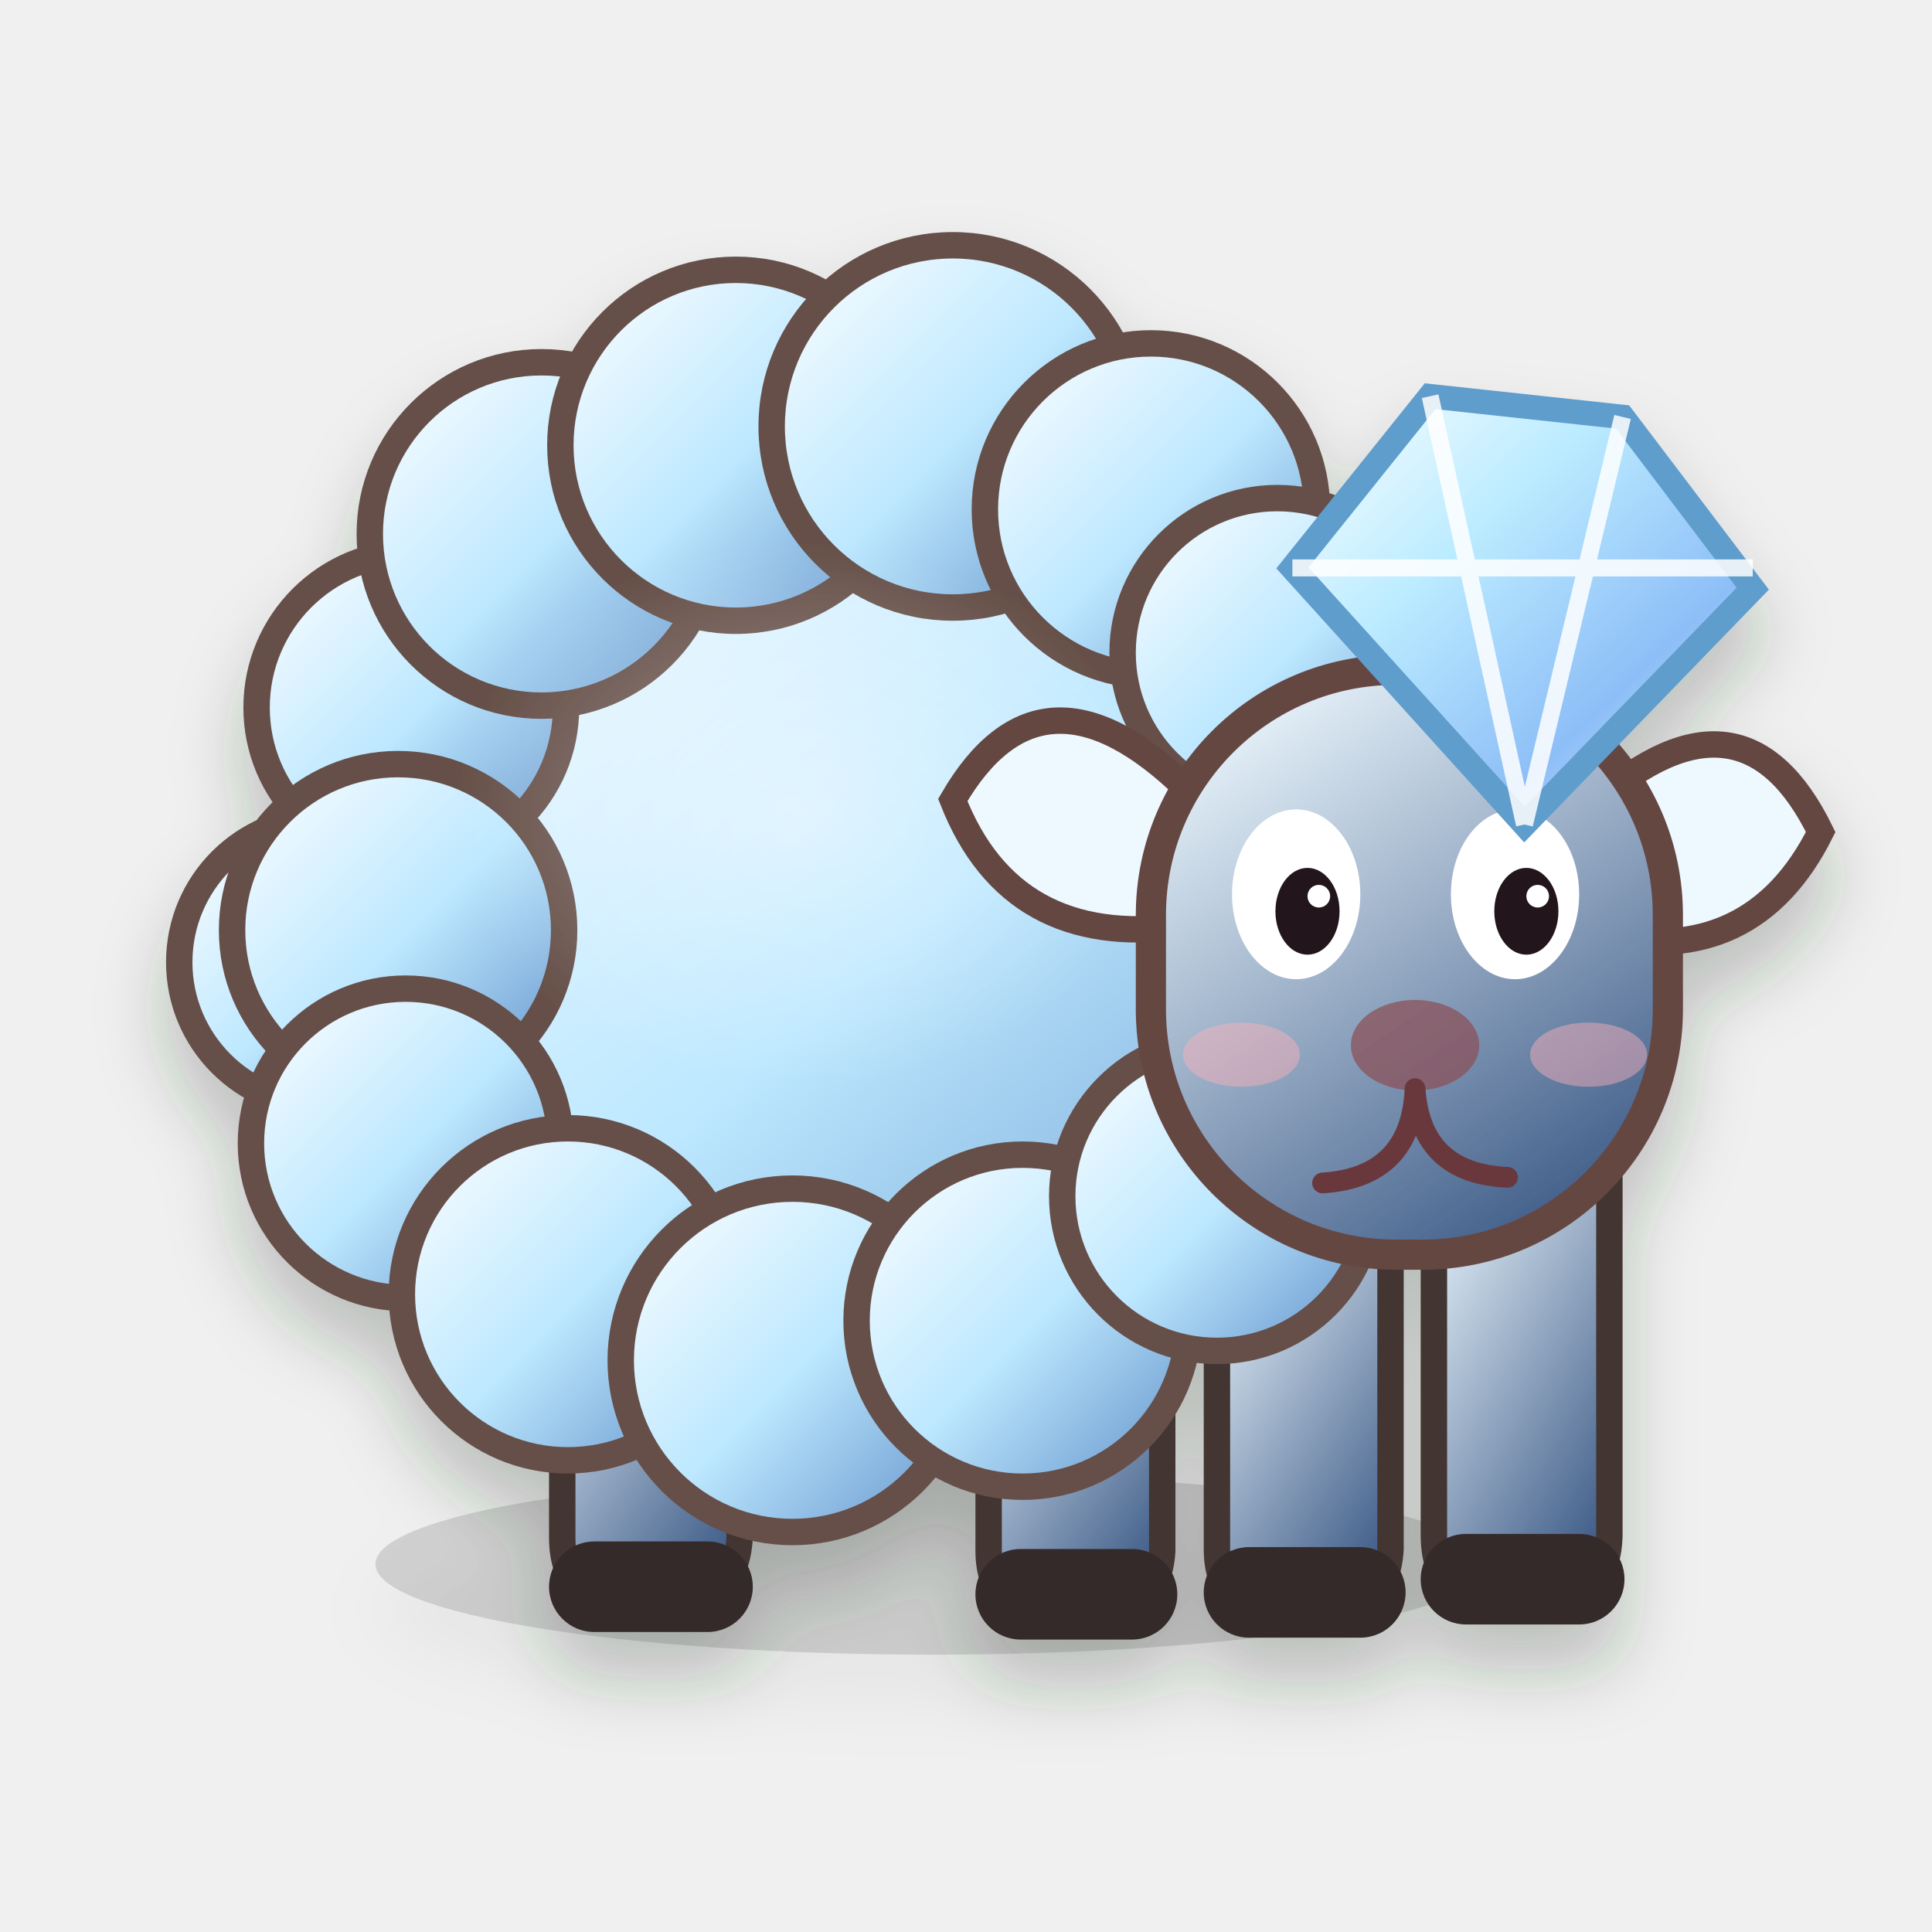
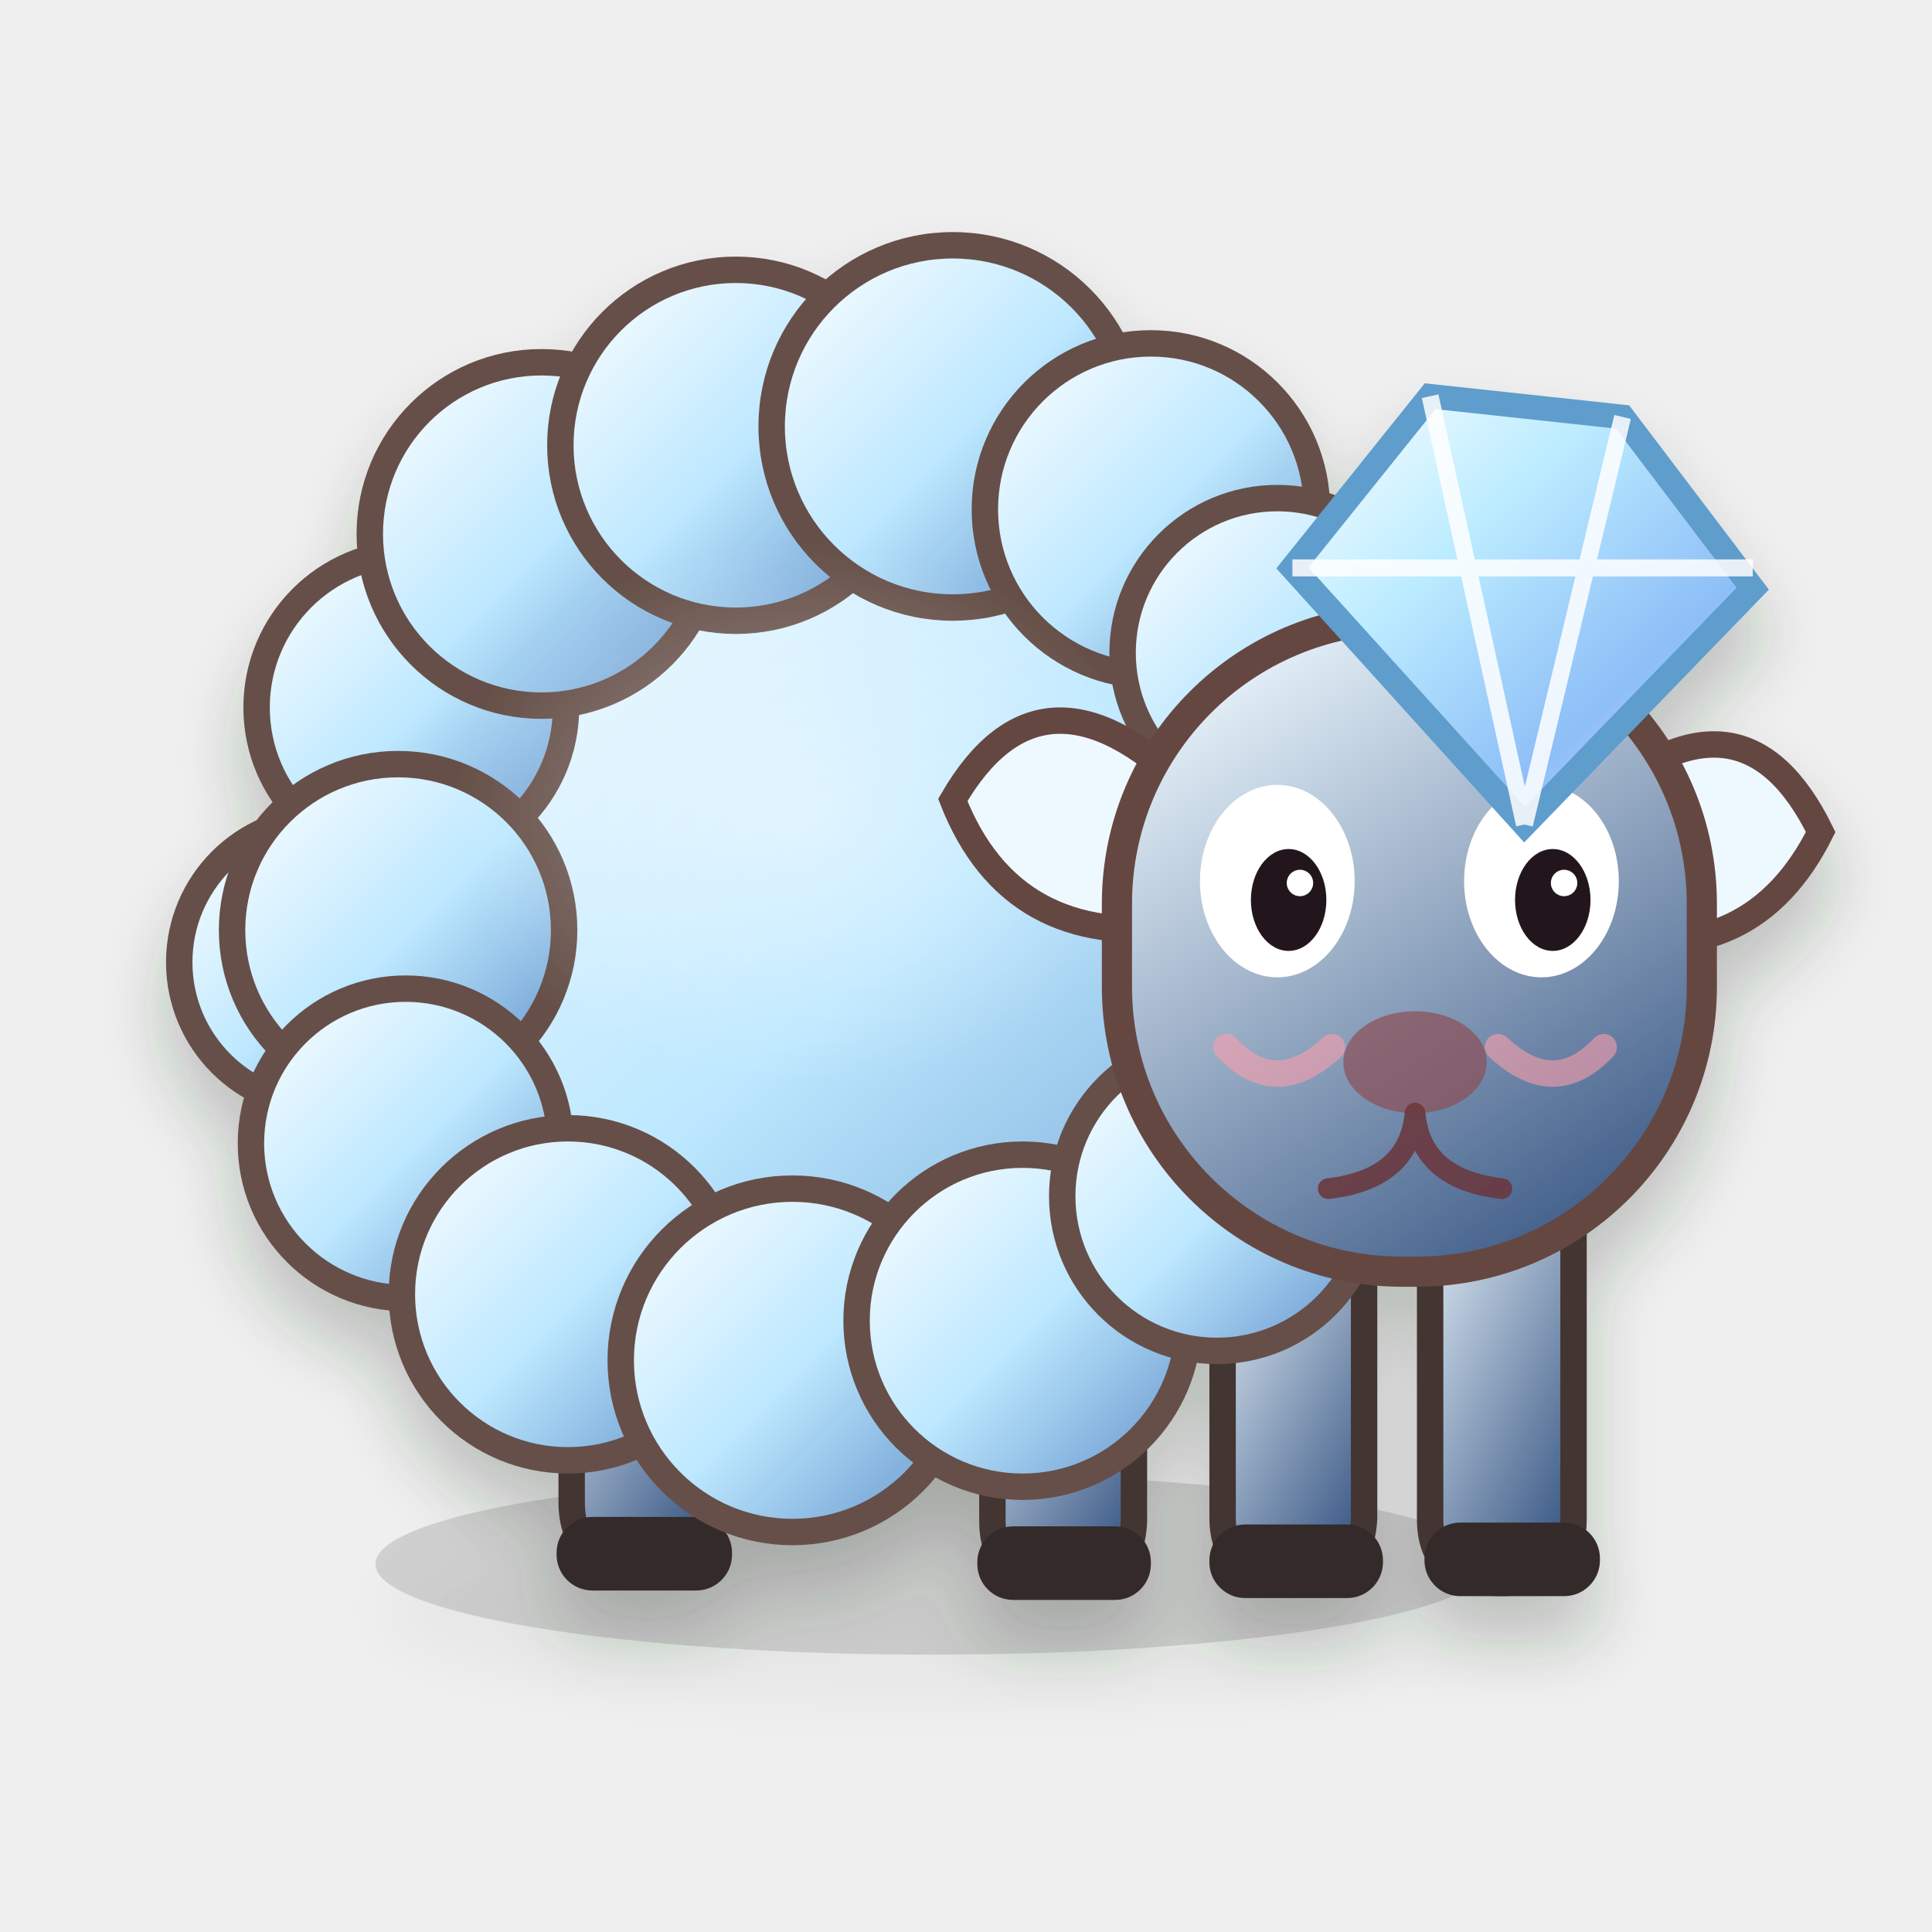
<svg xmlns="http://www.w3.org/2000/svg" width="1024" height="1024" viewBox="0 0 1024 1024" role="img" aria-labelledby="title-14">
  <defs>
    <linearGradient id="fur" x1="0" y1="0" x2="1" y2="1">
      <stop stop-color="#ffffff" />
      <stop offset=".52" stop-color="#bde8ff" />
      <stop offset="1" stop-color="#608fc8" />
    </linearGradient>
    <linearGradient id="face" x1=".2" y1="0" x2=".8" y2="1">
      <stop stop-color="#eef9ff" />
      <stop offset="1" stop-color="#395784" />
    </linearGradient>
    <linearGradient id="accent" x1="0" y1="0" x2="1" y2="1">
      <stop stop-color="#dff8ff" />
      <stop offset="1" stop-color="#7fc7ef" />
    </linearGradient>
    <linearGradient id="accent2" x1="0" y1="0" x2="0" y2="1">
      <stop stop-color="#7fc7ef" />
      <stop offset="1" stop-color="#dff8ff" />
    </linearGradient>
    <linearGradient id="rainbow">
      <stop stop-color="#ff6767" />
      <stop offset=".26" stop-color="#ffdc58" />
      <stop offset=".52" stop-color="#4dcf7b" />
      <stop offset=".76" stop-color="#5ba8ff" />
      <stop offset="1" stop-color="#cf76f4" />
    </linearGradient>
    <linearGradient id="aurora">
      <stop stop-color="#71f5e4" />
      <stop offset=".5" stop-color="#71bfff" />
      <stop offset="1" stop-color="#c181ff" />
    </linearGradient>
    <linearGradient id="galaxy">
      <stop stop-color="#151d4b" />
      <stop offset=".52" stop-color="#5441a8" />
      <stop offset="1" stop-color="#df65bc" />
    </linearGradient>
    <linearGradient id="ice" x1="0" y1="0" x2="1" y2="1">
      <stop stop-color="#fff" />
      <stop offset=".35" stop-color="#bcecff" />
      <stop offset=".7" stop-color="#8dbef7" />
      <stop offset="1" stop-color="#d7f8ff" />
    </linearGradient>
    <linearGradient id="nzstripe">
      <stop stop-color="#101820" />
      <stop offset=".45" stop-color="#101820" />
      <stop offset=".46" stop-color="#f6d35d" />
      <stop offset=".66" stop-color="#f6d35d" />
      <stop offset=".67" stop-color="#4eaa70" />
    </linearGradient>
    <radialGradient id="shine">
      <stop stop-color="#fff" stop-opacity=".75" />
      <stop offset="1" stop-color="#fff" stop-opacity="0" />
    </radialGradient>
    <filter id="shadow" x="-25%" y="-25%" width="150%" height="165%">
      <feDropShadow dx="0" dy="24" stdDeviation="18" flood-color="#243127" flood-opacity=".25" />
    </filter>
+     <style>
+       .sheep-body { transform-box: fill-box; transform-origin: 50% 100%; }
+       .sheep-body { animation: bodyFloat 1.15s ease-in-out infinite; }
+       .sheep-ear-left, .sheep-ear-right { transform-box: fill-box; transform-origin: 50% 100%; }
+       .sheep-ear-left { animation: earLeft 2.8s ease-in-out infinite; }
+       .sheep-ear-right { animation: earRight 3.1s ease-in-out infinite; }
+       .leg-front-a, .leg-back-a { transform-box: fill-box; transform-origin: 50% 8%; animation: legFront .58s ease-in-out infinite; }
+       .leg-front-b, .leg-back-b { transform-box: fill-box; transform-origin: 50% 8%; animation: legBack .58s ease-in-out infinite; animation-delay: 0.28s; }
+       .blink-line, .surprised-mouth { animation-delay: 2.21s; }
+       @keyframes bodyFloat { 0%, 100% { transform: translateY(0); } 45% { transform: translateY(-4px); } 70% { transform: translateY(1px); } }
+       @keyframes earLeft { 0%, 100% { transform: rotate(-7deg); } 48% { transform: rotate(3deg); } 56% { transform: rotate(-1deg); } }
+       @keyframes earRight { 0%, 100% { transform: rotate(8deg); } 52% { transform: rotate(-4deg); } 60% { transform: rotate(1deg); } }
+       @keyframes legFront { 0%, 100% { transform: rotate(7deg) translateY(0); } 45% { transform: rotate(-9deg) translateY(-4px); } 70% { transform: rotate(2deg) translateY(1px); } }
+       @keyframes legBack { 0%, 100% { transform: rotate(-8deg) translateY(0); } 45% { transform: rotate(9deg) translateY(-4px); } 70% { transform: rotate(-2deg) translateY(1px); } }
+     </style>
  </defs>
  <g filter="url(#shadow)">
    <ellipse cx="494" cy="829" rx="295" ry="48" fill="#243127" opacity=".16" />
    <g stroke="#433632" stroke-width="14" stroke-linejoin="round">
-       <path d="M298 630v185q0 39 46 39t48-39V640" fill="url(#face)" />
-       <path d="M524 653v169q0 37 45 37t47-37V649" fill="url(#face)" />
-       <path d="M645 638v183q0 38 45 38t47-38V629" fill="url(#face)" />
-       <path d="M760 607v207q0 39 46 39t47-39V591" fill="url(#face)" />
+       <g class="leg-front-a">
+         <path d="M303 620v176q0 34 37 34t38-34V626" fill="url(#face)" />
+       </g>
+       <g class="leg-back-a">
+         <path d="M526 638v168q0 34 37 34t38-34V638" fill="url(#face)" />
+       </g>
+       <g class="leg-front-b">
+         <path d="M648 625v179q0 34 37 34t38-34V617" fill="url(#face)" />
+       </g>
+       <g class="leg-back-b">
+         <path d="M758 600v205q0 34 38 34t38-34V586" fill="url(#face)" />
+       </g>
    </g>
    <g fill="#342b2b">
-       <rect x="291" y="817" width="108" height="48" rx="24" />
-       <rect x="517" y="821" width="107" height="48" rx="24" />
-       <rect x="638" y="820" width="107" height="48" rx="24" />
-       <rect x="753" y="813" width="108" height="48" rx="24" />
+       <rect x="295" y="804" width="93" height="39" rx="19" />
+       <rect x="518" y="809" width="92" height="39" rx="19" />
+       <rect x="641" y="808" width="92" height="39" rx="19" />
+       <rect x="755" y="807" width="93" height="39" rx="19" />
    </g>
-     <circle cx="171" cy="510" r="76" fill="url(#fur)" stroke="#665049" stroke-width="14" />
-     <ellipse cx="448" cy="505" rx="290" ry="244" fill="url(#fur)" stroke="#665049" stroke-width="16" />
-     <g fill="url(#fur)" stroke="#665049" stroke-width="14">
-       <circle cx="218" cy="375" r="82" />
-       <circle cx="287" cy="283" r="91" />
-       <circle cx="390" cy="236" r="93" />
-       <circle cx="505" cy="226" r="96" />
-       <circle cx="610" cy="270" r="88" />
-       <circle cx="677" cy="346" r="82" />
-       <circle cx="211" cy="493" r="88" />
-       <circle cx="215" cy="606" r="82" />
-       <circle cx="301" cy="686" r="88" />
-       <circle cx="420" cy="721" r="91" />
-       <circle cx="542" cy="700" r="88" />
-       <circle cx="645" cy="634" r="82" />
+     <g class="sheep-body">
+       <circle cx="171" cy="510" r="76" fill="url(#fur)" stroke="#665049" stroke-width="14" />
+       <ellipse cx="448" cy="505" rx="290" ry="244" fill="url(#fur)" stroke="#665049" stroke-width="16" />
+       <g fill="url(#fur)" stroke="#665049" stroke-width="14">
+         <circle cx="218" cy="375" r="82" />
+         <circle cx="287" cy="283" r="91" />
+         <circle cx="390" cy="236" r="93" />
+         <circle cx="505" cy="226" r="96" />
+         <circle cx="610" cy="270" r="88" />
+         <circle cx="677" cy="346" r="82" />
+         <circle cx="211" cy="493" r="88" />
+         <circle cx="215" cy="606" r="82" />
+         <circle cx="301" cy="686" r="88" />
+         <circle cx="420" cy="721" r="91" />
+         <circle cx="542" cy="700" r="88" />
+         <circle cx="645" cy="634" r="82" />
+       </g>
+       <ellipse cx="425" cy="432" rx="183" ry="145" fill="url(#shine)" opacity=".55" />
+       <path class="sheep-ear-left" d="M629 418q-77-75-124 6 31 79 121 67z" fill="#eef9ff" stroke="#654743" stroke-width="14" />
+       <path class="sheep-ear-right" d="M846 425q78-68 119 16-36 72-116 55z" fill="#eef9ff" stroke="#654743" stroke-width="14" />
+       <rect x="592" y="328" width="310" height="346" rx="151" fill="url(#face)" stroke="#654743" stroke-width="16" />
+       <ellipse cx="677" cy="467" rx="41" ry="51" fill="#fff" />
+       <ellipse cx="817" cy="467" rx="41" ry="51" fill="#fff" />
+       <ellipse cx="683" cy="477" rx="20" ry="27" fill="#21191b">
+         <animate attributeName="cx" values="683;690;683;677;683" dur="3.7s" repeatCount="indefinite" />
+       </ellipse>
+       <ellipse cx="823" cy="477" rx="20" ry="27" fill="#21191b">
+         <animate attributeName="cx" values="823;830;823;817;823" dur="3.7s" repeatCount="indefinite" />
+       </ellipse>
+       <circle cx="689" cy="468" r="7" fill="#fff" />
+       <circle cx="829" cy="468" r="7" fill="#fff" />
+       <path class="blink-line" d="M641 477q36 24 72 0M781 477q36 24 72 0" fill="none" stroke="#395784" stroke-width="14" stroke-linecap="round" opacity="0">
+         <animate attributeName="opacity" values="0;0;1;1;0;0" keyTimes="0;.39;.43;.48;.53;1" dur="4.9s" repeatCount="indefinite" />
+       </path>
+       <ellipse cx="750" cy="563" rx="38" ry="27" fill="#8b4f56" opacity=".7" />
+       <path d="M750 590q-3 35-46 40m46-40q3 35 46 40" fill="none" stroke="#69383d" stroke-width="11" stroke-linecap="round" opacity=".88">
+         <animate attributeName="opacity" values=".88;.88;0;0;.88;.88" keyTimes="0;.39;.43;.48;.53;1" dur="5.9s" repeatCount="indefinite" />
+       </path>
+       <ellipse class="surprised-mouth" cx="750" cy="604" rx="25" ry="32" fill="#69383d" opacity="0">
+         <animate attributeName="opacity" values="0;0;1;1;0;0" keyTimes="0;.39;.43;.48;.53;1" dur="5.9s" repeatCount="indefinite" />
+       </ellipse>
+       <path d="M706 555q-30 28-56 0M794 555q30 28 56 0" fill="none" stroke="#ff9eaa" stroke-width="14" stroke-linecap="round" opacity=".58" />
+       <path d="M685 301l73-91 102 11 69 91-121 125z" fill="url(#ice)" stroke="#5f9dcc" stroke-width="13" />
+       <path d="M685 301h244m-171-91 50 227m52-216-52 216" fill="none" stroke="#ffffff" stroke-width="9" opacity=".85" />
    </g>
-     <ellipse cx="425" cy="432" rx="183" ry="145" fill="url(#shine)" opacity=".55" />
-     <path d="M629 418q-77-75-124 6 31 79 121 67z" fill="#eef9ff" stroke="#654743" stroke-width="14" />
-     <path d="M846 425q78-68 119 16-36 72-116 55z" fill="#eef9ff" stroke="#654743" stroke-width="14" />
-     <rect x="610" y="355" width="274" height="310" rx="130" fill="url(#face)" stroke="#654743" stroke-width="16" />
-     <ellipse cx="687" cy="474" rx="34" ry="45" fill="#fff" />
-     <ellipse cx="803" cy="474" rx="34" ry="45" fill="#fff" />
-     <ellipse cx="693" cy="483" rx="17" ry="23" fill="#21191b" />
-     <ellipse cx="809" cy="483" rx="17" ry="23" fill="#21191b" />
-     <circle cx="699" cy="475" r="6" fill="#fff" />
-     <circle cx="815" cy="475" r="6" fill="#fff" />
-     <ellipse cx="750" cy="554" rx="34" ry="24" fill="#8b4f56" opacity=".72" />
-     <path d="M750 577q-2 47-49 50m49-50q3 45 49 47" fill="none" stroke="#69383d" stroke-width="11" stroke-linecap="round" />
-     <ellipse cx="658" cy="559" rx="31" ry="17" fill="#ffb1bb" opacity=".45" />
-     <ellipse cx="842" cy="559" rx="31" ry="17" fill="#ffb1bb" opacity=".45" />
-     <path d="M685 301l73-91 102 11 69 91-121 125z" fill="url(#ice)" stroke="#5f9dcc" stroke-width="13" />
-     <path d="M685 301h244m-171-91 50 227m52-216-52 216" fill="none" stroke="#ffffff" stroke-width="9" opacity=".85" />
  </g>
</svg>
